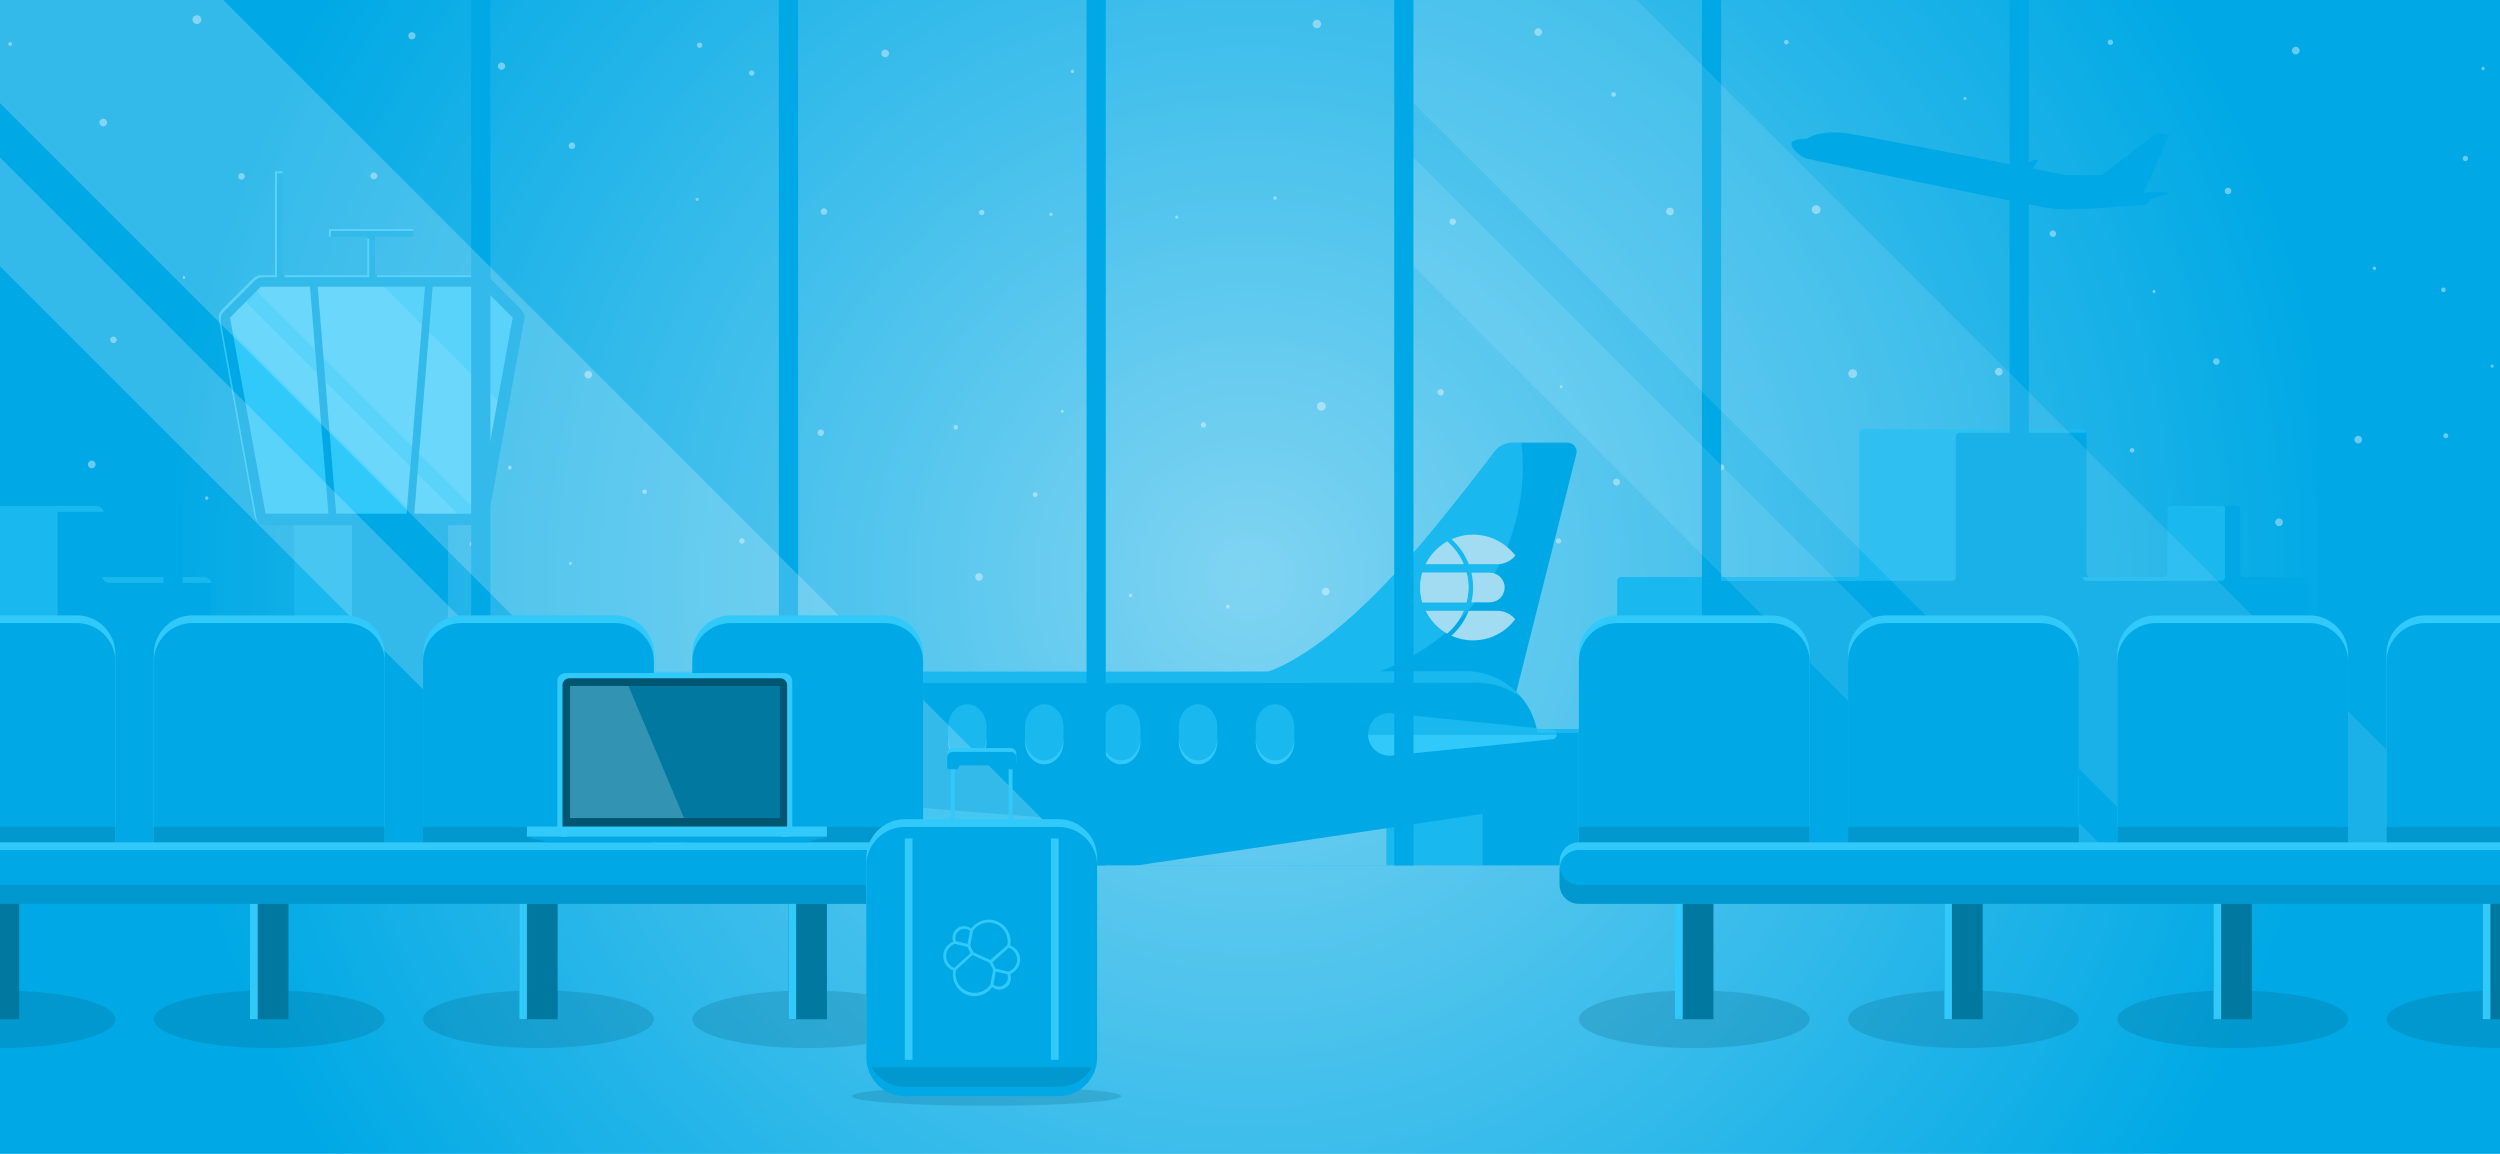
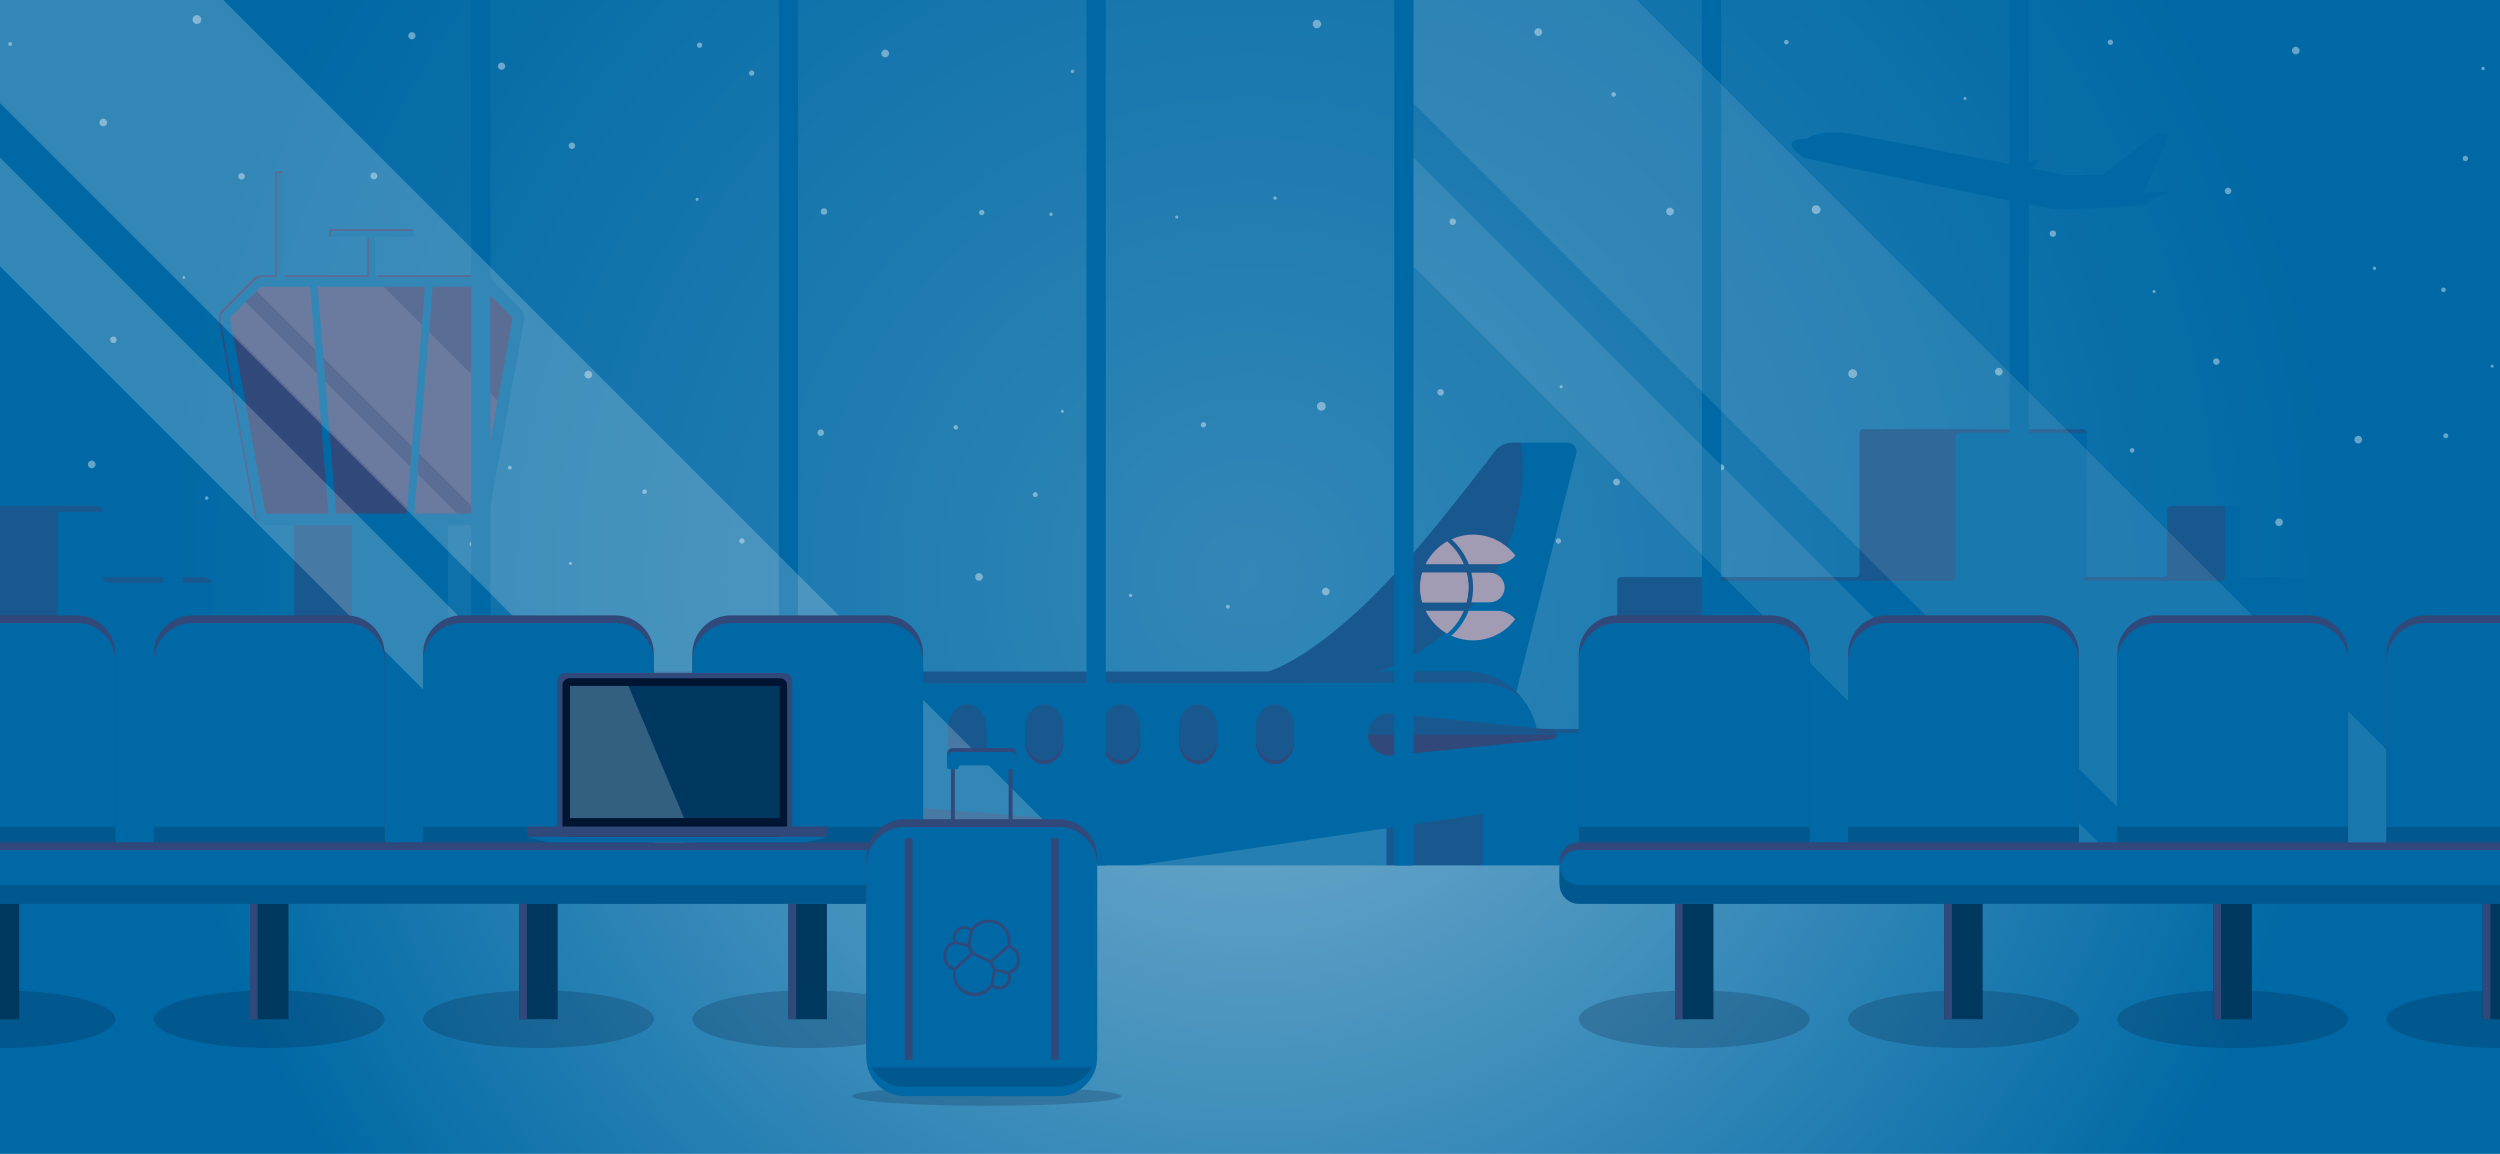
<svg xmlns="http://www.w3.org/2000/svg" xmlns:xlink="http://www.w3.org/1999/xlink" version="1.1" x="0px" y="0px" viewBox="0 0 1300 600" style="enable-background:new 0 0 1300 600;" xml:space="preserve">
  <style type="text/css">
- 	.st0{clip-path:url(#SVGID_2_);fill:#7DE2D1;}
- 	.st1{clip-path:url(#SVGID_4_);fill:#A5F9ED;}
- 	.st2{clip-path:url(#SVGID_6_);fill:#C0F049;}
- 	.st3{clip-path:url(#SVGID_8_);fill:#93C90E;}
- 	.st4{clip-path:url(#SVGID_10_);fill:#DEF7A0;}
- 	.st5{clip-path:url(#SVGID_12_);fill:#74A300;}
- 	.st6{clip-path:url(#SVGID_14_);fill:#00BFB3;}
- 	.st7{clip-path:url(#SVGID_16_);fill:#019B8F;}
- 	.st8{clip-path:url(#SVGID_18_);fill:#FFDE55;}
- 	.st9{clip-path:url(#SVGID_20_);fill:#FFEC9D;}
- 	.st10{clip-path:url(#SVGID_22_);fill:#31C8FA;}
- 	.st11{clip-path:url(#SVGID_24_);fill:#A1DCF3;}
- 	.st12{clip-path:url(#SVGID_26_);fill:#FED10A;}
- 	.st13{clip-path:url(#SVGID_28_);fill:#00A9E5;}
- 	.st14{clip-path:url(#SVGID_30_);fill:#F04E98;}
- 	.st15{clip-path:url(#SVGID_32_);fill:#F990C0;}
- 	.st16{clip-path:url(#SVGID_34_);fill:#FCCAE3;}
- 	.st17{clip-path:url(#SVGID_36_);fill:#0078A0;}
- 	.st18{clip-path:url(#SVGID_38_);fill:#DD0A73;}
- 	.st19{clip-path:url(#SVGID_40_);fill:#2D7200;}
- 	.st20{clip-path:url(#SVGID_42_);fill:#017169;}
- 	.st21{clip-path:url(#SVGID_44_);fill:#E5830E;}
- 	.st22{clip-path:url(#SVGID_46_);fill:#005571;}
- 	.st23{clip-path:url(#SVGID_48_);fill:#AF0058;}
- 	.st24{clip-path:url(#SVGID_50_);fill:#F9B110;}
- 	.st25{clip-path:url(#SVGID_52_);fill:#FED10A;}
+ 	.st0{clip-path:url(#SVGID_2_);fill:#7DA291;}
+ 	.st1{clip-path:url(#SVGID_4_);fill:#A5B9AD;}
+ 	.st2{clip-path:url(#SVGID_6_);fill:#C0B009;}
+ 	.st3{clip-path:url(#SVGID_8_);fill:#93890E;}
+ 	.st4{clip-path:url(#SVGID_10_);fill:#DEB760;}
+ 	.st5{clip-path:url(#SVGID_12_);fill:#746300;}
+ 	.st6{clip-path:url(#SVGID_14_);fill:#007F73;}
+ 	.st7{clip-path:url(#SVGID_16_);fill:#015B4F;}
+ 	.st8{clip-path:url(#SVGID_18_);fill:#FF9E15;}
+ 	.st9{clip-path:url(#SVGID_20_);fill:#FFAC5D;}
+ 	.st10{clip-path:url(#SVGID_22_);fill:#3188BA;}
+ 	.st11{clip-path:url(#SVGID_24_);fill:#A19CB3;}
+ 	.st12{clip-path:url(#SVGID_26_);fill:#FE910A;}
+ 	.st13{clip-path:url(#SVGID_28_);fill:#0069A5;}
+ 	.st14{clip-path:url(#SVGID_30_);fill:#F00E58;}
+ 	.st15{clip-path:url(#SVGID_32_);fill:#F95080;}
+ 	.st16{clip-path:url(#SVGID_34_);fill:#FC8AA3;}
+ 	.st17{clip-path:url(#SVGID_36_);fill:#003860;}
+ 	.st18{clip-path:url(#SVGID_38_);fill:#DD0A33;}
+ 	.st19{clip-path:url(#SVGID_40_);fill:#2D3200;}
+ 	.st20{clip-path:url(#SVGID_42_);fill:#013129;}
+ 	.st21{clip-path:url(#SVGID_44_);fill:#E5430E;}
+ 	.st22{clip-path:url(#SVGID_46_);fill:#001531;}
+ 	.st23{clip-path:url(#SVGID_48_);fill:#AF0018;}
+ 	.st24{clip-path:url(#SVGID_50_);fill:#F97100;}
+ 	.st25{clip-path:url(#SVGID_52_);fill:#FE910A;}
	.st26{fill:none;stroke:#FED10A;stroke-width:0.891;stroke-miterlimit:10;}
- 	.st27{clip-path:url(#SVGID_54_);fill:#FED10A;}
- 	.st28{clip-path:url(#SVGID_56_);fill:#FED10A;}
- 	.st29{clip-path:url(#SVGID_58_);fill:#FFE161;}
+ 	.st27{clip-path:url(#SVGID_54_);fill:#FE910A;}
+ 	.st28{clip-path:url(#SVGID_56_);fill:#FE910A;}
+ 	.st29{clip-path:url(#SVGID_58_);fill:#FFA121;}
	.st30{fill:none;stroke:#FFE161;stroke-width:0.891;stroke-miterlimit:10;}
- 	.st31{clip-path:url(#SVGID_60_);fill:#FFE161;}
- 	.st32{clip-path:url(#SVGID_62_);fill:#FFE161;}
- 	.st33{clip-path:url(#SVGID_64_);fill:#C0F049;}
+ 	.st31{clip-path:url(#SVGID_60_);fill:#FFA121;}
+ 	.st32{clip-path:url(#SVGID_62_);fill:#FFA121;}
+ 	.st33{clip-path:url(#SVGID_64_);fill:#C0B009;}
	.st34{fill:none;stroke:#C0F049;stroke-width:0.891;stroke-miterlimit:10;}
- 	.st35{clip-path:url(#SVGID_66_);fill:#C0F049;}
- 	.st36{clip-path:url(#SVGID_68_);fill:#C0F049;}
- 	.st37{clip-path:url(#SVGID_70_);fill:#93C90E;}
+ 	.st35{clip-path:url(#SVGID_66_);fill:#C0B009;}
+ 	.st36{clip-path:url(#SVGID_68_);fill:#C0F009;}
+ 	.st37{clip-path:url(#SVGID_70_);fill:#93890E;}
	.st38{fill:none;stroke:#93C90E;stroke-width:0.891;stroke-miterlimit:10;}
- 	.st39{clip-path:url(#SVGID_72_);fill:#93C90E;}
- 	.st40{clip-path:url(#SVGID_74_);fill:#93C90E;}
- 	.st41{clip-path:url(#SVGID_76_);fill:#31C8FA;}
+ 	.st39{clip-path:url(#SVGID_72_);fill:#93890E;}
+ 	.st40{clip-path:url(#SVGID_74_);fill:#93890E;}
+ 	.st41{clip-path:url(#SVGID_76_);fill:#3188BA;}
	.st42{fill:none;stroke:#31C8FA;stroke-width:0.891;stroke-miterlimit:10;}
- 	.st43{clip-path:url(#SVGID_78_);fill:#31C8FA;}
- 	.st44{clip-path:url(#SVGID_80_);fill:#EB0D72;}
+ 	.st43{clip-path:url(#SVGID_78_);fill:#3188BA;}
+ 	.st44{clip-path:url(#SVGID_80_);fill:#EB0D32;}
	.st45{fill:none;stroke:#EB0D72;stroke-width:0.891;stroke-miterlimit:10;}
- 	.st46{fill:#00A9E5;}
+ 	.st46{fill:#0069A5;}
	.st47{opacity:0.4;}
	.st48{fill:#FFFFFF;}
	.st49{opacity:0.5;clip-path:url(#SVGID_82_);fill:url(#SVGID_83_);}
	.st50{opacity:0.5;}
- 	.st51{fill:#31C8FA;}
- 	.st52{fill:#0078A0;}
- 	.st53{fill:#A1DCF3;}
+ 	.st51{fill:#31487A;}
+ 	.st52{fill:#003860;}
+ 	.st53{fill:#A19CB3;}
	.st54{opacity:0.5;clip-path:url(#SVGID_85_);fill:url(#SVGID_86_);}
	.st55{opacity:0.1;}
	.st56{clip-path:url(#SVGID_88_);}
- 	.st57{fill:none;stroke:#00A9E5;stroke-width:4;stroke-miterlimit:10;}
- 	.st58{opacity:0.2;fill:#005571;}
+ 	.st57{fill:none;stroke:#0069A5;stroke-width:4;stroke-miterlimit:10;}
+ 	.st58{opacity:0.2;fill:#001531;}
	.st59{opacity:0.2;}
	.st60{clip-path:url(#SVGID_90_);}
	.st61{clip-path:url(#SVGID_92_);}
- 	.st62{fill:#005571;}
+ 	.st62{fill:#001531;}
</style>
  <g id="LOGSTASH">
</g>
  <g id="ELASTICSEARCH">
    <rect x="-70" class="st46" width="1440" height="451.1" />
    <g class="st47">
      <circle class="st48" cx="1234.7" cy="139.5" r="0.9" />
      <circle class="st48" cx="1193.8" cy="26.3" r="2" />
      <circle class="st48" cx="1270.6" cy="150.7" r="1.2" />
      <ellipse class="st48" cx="1291.2" cy="35.6" rx="0.9" ry="0.9" />
      <circle class="st48" cx="1282" cy="82.4" r="1.4" />
      <circle class="st48" cx="1271.8" cy="226.6" r="1.3" />
      <circle class="st48" cx="1295.9" cy="190.4" r="0.8" />
      <ellipse transform="matrix(0.8528 -0.5222 0.5222 0.8528 118.6803 619.6357)" class="st48" cx="1158.6" cy="99.3" rx="1.7" ry="1.7" />
      <circle class="st48" cx="1097.4" cy="22" r="1.4" />
      <circle class="st48" cx="1120.1" cy="151.6" r="0.8" />
      <ellipse class="st48" cx="1152.5" cy="188" rx="1.7" ry="1.7" />
      <circle class="st48" cx="1226.3" cy="228.6" r="2" />
      <circle class="st48" cx="1021.8" cy="51.2" r="0.8" />
      <circle class="st48" cx="1108.7" cy="234.2" r="1.2" />
      <circle class="st48" cx="1185.1" cy="271.6" r="2" />
      <circle class="st48" cx="1067.5" cy="121.5" r="1.7" />
      <circle class="st48" cx="978.9" cy="281.5" r="1.2" />
      <ellipse class="st48" cx="963.4" cy="194.3" rx="2.3" ry="2.3" />
      <circle class="st48" cx="1039.4" cy="193.3" r="2" />
      <circle class="st48" cx="546.5" cy="111.4" r="0.9" />
      <circle class="st48" cx="460.3" cy="27.8" r="2" />
      <circle class="st48" cx="497" cy="222.2" r="1.2" />
      <ellipse class="st48" cx="557.7" cy="37.1" rx="0.9" ry="0.9" />
      <circle class="st48" cx="510.5" cy="110.5" r="1.4" />
      <circle class="st48" cx="538.3" cy="257.2" r="1.3" />
      <circle class="st48" cx="552.4" cy="213.9" r="0.8" />
      <ellipse transform="matrix(0.8528 -0.5222 0.5222 0.8528 5.6122 239.9605)" class="st48" cx="428.5" cy="110" rx="1.7" ry="1.7" />
      <ellipse transform="matrix(0.8528 -0.5222 0.5222 0.8528 37.6739 209.7173)" class="st48" cx="390.9" cy="38" rx="1.4" ry="1.4" />
      <circle class="st48" cx="363.8" cy="23.5" r="1.4" />
      <circle class="st48" cx="296.6" cy="293" r="0.8" />
      <ellipse class="st48" cx="426.8" cy="225" rx="1.7" ry="1.7" />
      <circle class="st48" cx="385.8" cy="281.3" r="1.4" />
      <circle class="st48" cx="509.1" cy="300" r="2" />
      <circle class="st48" cx="362.5" cy="103.7" r="0.8" />
      <circle class="st48" cx="335.2" cy="255.7" r="1.2" />
      <circle class="st48" cx="297.4" cy="75.8" r="1.7" />
      <circle class="st48" cx="265.1" cy="243.2" r="1" />
      <circle class="st48" cx="245.4" cy="282.9" r="1.2" />
      <circle class="st48" cx="260.8" cy="34.4" r="1.9" />
      <circle class="st48" cx="305.9" cy="194.8" r="2" />
      <circle class="st48" cx="107.5" cy="259" r="0.9" />
      <ellipse transform="matrix(0.8528 -0.5222 0.5222 0.8528 -19.1463 114.9687)" class="st48" cx="194.4" cy="91.5" rx="1.8" ry="1.8" />
      <circle class="st48" cx="95.5" cy="144.3" r="0.8" />
      <ellipse class="st48" cx="59" cy="176.7" rx="1.7" ry="1.7" />
      <circle class="st48" cx="47.7" cy="241.5" r="2" />
      <circle class="st48" cx="144.8" cy="120.2" r="0.8" />
      <circle class="st48" cx="125.6" cy="91.7" r="1.7" />
      <circle class="st48" cx="5.3" cy="22.9" r="1" />
      <circle class="st48" cx="102.4" cy="10.2" r="2.3" />
      <circle class="st48" cx="214.2" cy="18.6" r="1.9" />
      <circle class="st48" cx="53.7" cy="63.7" r="2" />
      <circle class="st48" cx="663" cy="103" r="0.9" />
      <ellipse class="st48" cx="687.1" cy="211.3" rx="2.3" ry="2.3" />
      <circle class="st48" cx="689.4" cy="307.6" r="2" />
      <ellipse class="st48" cx="587.9" cy="309.6" rx="0.9" ry="0.9" />
      <circle class="st48" cx="638.5" cy="315.5" r="1" />
      <circle class="st48" cx="625.8" cy="220.9" r="1.4" />
      <circle class="st48" cx="611.9" cy="112.9" r="0.8" />
      <ellipse transform="matrix(0.8528 -0.5222 0.5222 0.8528 3.7097 421.2441)" class="st48" cx="749.2" cy="204" rx="1.7" ry="1.7" />
      <ellipse transform="matrix(0.8528 -0.5222 0.5222 0.8528 -12.2523 439.5834)" class="st48" cx="773.7" cy="241.5" rx="1.4" ry="1.4" />
      <ellipse transform="matrix(0.8528 -0.5222 0.5222 0.8528 -7.1833 475.8444)" class="st48" cx="840.6" cy="250.7" rx="1.8" ry="1.8" />
      <circle class="st48" cx="810.4" cy="281.3" r="1.4" />
      <ellipse class="st48" cx="755.4" cy="115.3" rx="1.7" ry="1.7" />
      <circle class="st48" cx="684.8" cy="12.5" r="2.2" />
      <circle class="st48" cx="799.9" cy="16.7" r="2" />
      <circle class="st48" cx="811.8" cy="201.1" r="0.8" />
      <ellipse class="st48" cx="895" cy="243" rx="1.6" ry="1.6" />
      <circle class="st48" cx="839.1" cy="49.1" r="1.2" />
      <circle class="st48" cx="928.9" cy="21.9" r="1.2" />
      <ellipse class="st48" cx="944.4" cy="109" rx="2.3" ry="2.3" />
      <circle class="st48" cx="868.4" cy="110" r="2" />
    </g>
    <g>
      <defs>
        <rect id="SVGID_81_" x="-70" width="1440" height="451.1" />
      </defs>
      <clipPath id="SVGID_2_">
        <use xlink:href="#SVGID_81_" style="overflow:visible;" />
      </clipPath>
      <radialGradient id="SVGID_4_" cx="650" cy="300" r="565.649" gradientUnits="userSpaceOnUse">
        <stop offset="0" style="stop-color:#FFFFFF" />
        <stop offset="1" style="stop-color:#FFFFFF;stop-opacity:0" />
      </radialGradient>
-       <circle style="opacity:0.5;clip-path:url(#SVGID_2_);fill:url(#SVGID_4_);" cx="650" cy="300" r="565.6" />
+       <circle style="opacity:0.2;clip-path:url(#SVGID_2_);fill:url(#SVGID_4_);" cx="650" cy="300" r="565.6" />
    </g>
    <g>
      <path class="st46" d="M939.2,72.3c0,0,6.9-5.4,23-2.7S1074.1,91,1074.1,91h18.9l28.8-22.1l6.2,1.5l-16.1,36c0,0-34.3,4.1-47.3,1.7    c-13-2.4-96.5-19.2-125.3-25.7c-2.5-0.6-7.3-4.7-7.7-7c-0.1-0.6-0.1-1.3,0.4-1.7C934.5,71.8,939.2,72.3,939.2,72.3z" />
      <polygon class="st46" points="1127.9,100.7 1125.7,99.6 1105,100.6 1105,107.4 1116.4,106.4 1118.4,103.5   " />
      <polygon class="st46" points="1048.5,88.1 1057.6,83.1 1060,83.1 1054.3,92.1   " />
    </g>
    <path class="st46" d="M1200,300.1h-33c-1.1,0-2-0.9-2-2v-33c0-1.1-0.9-2-2-2h-34c-1.1,0-2,0.9-2,2v33c0,1.1-0.9,2-2,2h-38   c-1.1,0-2-0.9-2-2v-73c0-1.1-0.9-2-2-2H969c-1.1,0-2,0.9-2,2v73c0,1.1-0.9,2-2,2H843c-1.1,0-2,0.9-2,2v75c0,1.1-0.9,2-2,2H723   c-1.1,0-2,0.9-2,2v77c0,1.1,0.9,2,2,2h477V300.1z" />
    <g class="st50">
      <path class="st51" d="M1157,300.1c0,1.1-0.9,2-2,2h-70c-1.1,0-2-1-2-2h42c1.1,0,2-0.9,2-2v-33c0-1.1,0.9-2,2-2h28V300.1z" />
      <path class="st51" d="M773,381.1h116c1.1,0,2-0.9,2-2v-75c0-1.1,0.9-2,2-2h122c1.1,0,2-0.9,2-2v-73c0-1.1,0.9-2,2-2h66    c0-1.1-0.9-2-2-2H969c-1.1,0-2,0.9-2,2v73c0,1.1-0.9,2-2,2H843c-1.1,0-2,0.9-2,2v75c0,1.1-0.9,2-2,2H723c-1.1,0-2,0.9-2,2v77    c0,1.1,0.9,2,2,2h48v-77C771,382,771.9,381.1,773,381.1z" />
    </g>
    <g>
      <path class="st46" d="M657.6,349.8c0,0,29.9-6,81-66.5c16.9-20,32-39.8,38.6-48.5c2.2-2.9,5.7-4.6,9.3-4.6h28.7    c3,0,5.3,2.9,4.5,5.8l-31.2,123.7L657.6,349.8z" />
      <path class="st46" d="M799.9,386.8c0-20.9-17-37.8-37.9-37.8l-124.4,0.3H152.6c-38.6,0-104.9,31.3-104.9,69.9v0.1    c0,25.1,20.6,45.7,45.7,45.7h332.7c56.4,0,112.7-5.2,168.1-15.4l178.9-26.7C789.1,418.1,799.9,403.4,799.9,386.8L799.9,386.8z" />
      <path class="st52" d="M115.1,407.1c9.7,0,17.5-7.8,17.5-17.5c0-9.7-7.8-17.5-17.5-17.5H81c-14.9,10-26.9,22-31.4,35H115.1z" />
      <path class="st51" d="M414.6,441.1h-29.2c-9.3,0-17.5,7.8-17.5,17.5c0,9.7,8.2,17.5,17.5,17.5h29.2c9.3,0,17.5-7.8,17.5-17.5    C432.1,449,423.9,441.1,414.6,441.1z" />
      <g class="st50">
        <path class="st51" d="M791.2,230.1h-4.6c-3.7,0-7.1,1.7-9.3,4.6c-6.6,8.7-21.7,28.5-38.6,48.5c-51.1,60.6-81,66.5-81,66.5     l46.1,3.5c50.5-11.7,88.1-57,88.1-111C791.8,238.2,791.6,234.1,791.2,230.1z" />
        <path class="st51" d="M54,425.3v-0.1c0-38.6,66-70,104.6-70h485.1l124.4-0.2c8.9,0,17.2,3.1,23.6,8.3     c-6.9-8.7-17.6-14.3-29.6-14.3l-124.4,0.2H152.6c-38.6,0-104.6,31.5-104.6,70v0.1c0,14.1,6.5,26.7,16.6,35.1     C58,446.5,54,436.3,54,425.3z" />
        <path class="st51" d="M807.3,384.2l-84.2,8.5c-6.3,0.4-11.7-4.5-11.7-10.9v0c0-6.3,5.4-11.3,11.7-10.9l84.2,8.5     C810.2,379.8,810.2,384,807.3,384.2z" />
        <g>
          <path class="st51" d="M673,385.7v-7.8c0-6.2-4.4-11.7-10-11.7c-5.6,0-10,5.5-10,11.7v7.8c0,6.2,4.4,11.7,10,11.7      C668.6,397.4,673,392,673,385.7z" />
        </g>
        <g>
          <path class="st51" d="M633,385.7v-7.8c0-6.2-4.4-11.7-10-11.7c-5.6,0-10,5.5-10,11.7v7.8c0,6.2,4.4,11.7,10,11.7      C628.6,397.4,633,392,633,385.7z" />
        </g>
        <g>
          <path class="st51" d="M593,385.7v-7.8c0-6.2-4.4-11.7-10-11.7c-5.6,0-10,5.5-10,11.7v7.8c0,6.2,4.4,11.7,10,11.7      C588.6,397.4,593,392,593,385.7z" />
        </g>
        <g>
          <path class="st51" d="M553,385.7v-7.8c0-6.2-4.4-11.7-10-11.7c-5.6,0-10,5.5-10,11.7v7.8c0,6.2,4.4,11.7,10,11.7      C548.6,397.4,553,392,553,385.7z" />
        </g>
        <g>
          <path class="st51" d="M513,385.7v-7.8c0-6.2-4.4-11.7-10-11.7c-5.6,0-10,5.5-10,11.7v7.8c0,6.2,4.4,11.7,10,11.7      C508.6,397.4,513,392,513,385.7z" />
        </g>
        <g>
          <path class="st51" d="M473,385.7v-7.8c0-6.2-4.4-11.7-10-11.7c-5.6,0-10,5.5-10,11.7v7.8c0,6.2,4.4,11.7,10,11.7      C468.6,397.4,473,392,473,385.7z" />
        </g>
        <path class="st51" d="M539.9,434.9l-219.4,18.3c-8.3,1-23.1-9.7-23.1-23.3v0c0-13.6,14.8-24.1,23.1-23.3     c54.8,5.5,219.4,18.3,219.4,18.3C543.7,425.4,543.7,434.5,539.9,434.9z" />
      </g>
      <g>
        <path class="st51" d="M663,395.4c-5.6,0-10-5.5-10-11.7v2c0,6.2,4.4,11.7,10,11.7c5.6,0,10-5.5,10-11.7v-2     C673,390,668.6,395.4,663,395.4z" />
        <path class="st51" d="M623,395.4c-5.6,0-10-5.5-10-11.7v2c0,6.2,4.4,11.7,10,11.7c5.6,0,10-5.5,10-11.7v-2     C633,390,628.6,395.4,623,395.4z" />
        <path class="st51" d="M583,395.4c-5.6,0-10-5.5-10-11.7v2c0,6.2,4.4,11.7,10,11.7c5.6,0,10-5.5,10-11.7v-2     C593,390,588.6,395.4,583,395.4z" />
        <path class="st51" d="M543,395.4c-5.6,0-10-5.5-10-11.7v2c0,6.2,4.4,11.7,10,11.7c5.6,0,10-5.5,10-11.7v-2     C553,390,548.6,395.4,543,395.4z" />
        <path class="st51" d="M503,395.4c-5.6,0-10-5.5-10-11.7v2c0,6.2,4.4,11.7,10,11.7c5.6,0,10-5.5,10-11.7v-2     C513,390,508.6,395.4,503,395.4z" />
        <path class="st51" d="M463,395.4c-5.6,0-10-5.5-10-11.7v2c0,6.2,4.4,11.7,10,11.7c5.6,0,10-5.5,10-11.7v-2     C473,390,468.6,395.4,463,395.4z" />
      </g>
      <path class="st51" d="M723.1,392.9l84.2-8.5c1.4-0.1,2.2-1.3,2.2-2.3h-98.1C711.4,388.1,716.8,393.3,723.1,392.9z" />
      <path class="st51" d="M320.5,453.3l219.4-18.3c1.9-0.2,2.9-3,2.9-5H297.4C297.4,443.1,312.2,454.3,320.5,453.3z" />
      <g>
        <g>
          <path class="st53" d="M738.5,305.5c0,2.7,0.4,5.3,1.1,7.7h23c0.6-2.5,1-5.1,1-7.7s-0.3-5.3-1-7.7h-23      C738.9,300.2,738.5,302.8,738.5,305.5z" />
          <g>
            <path class="st53" d="M738.5,305.5c0,2.7,0.4,5.3,1.1,7.7h23c0.6-2.5,1-5.1,1-7.7s-0.3-5.3-1-7.7h-23       C738.9,300.2,738.5,302.8,738.5,305.5z" />
            <path class="st53" d="M774.7,297.8h-9.6c0.6,2.5,0.9,5.1,0.9,7.7c0,2.7-0.3,5.2-0.9,7.7h9.6c4.3,0,7.7-3.4,7.7-7.7v0       C782.4,301.2,778.9,297.8,774.7,297.8z" />
          </g>
          <g>
            <path class="st53" d="M741.3,317.6c2.5,5,6.4,9.2,11.2,11.9c3.8-3.2,6.8-7.3,8.7-11.9H741.3z" />
            <path class="st53" d="M778.5,317.6h-14.8c-1.9,5-5,9.5-9,13c3.4,1.5,7.2,2.4,11.2,2.4c9,0,17-4.3,22-11       C785.7,319.3,782.3,317.6,778.5,317.6z" />
          </g>
          <g>
            <path class="st53" d="M741.3,293.4h19.9c-1.9-4.6-4.9-8.7-8.7-11.9C747.7,284.3,743.7,288.4,741.3,293.4z" />
            <path class="st53" d="M766,278c-4,0-7.8,0.9-11.2,2.4c3.9,3.5,7,8,9,13h14.6c3.9,0,7.3-1.7,9.6-4.5       C782.9,282.3,775,278,766,278z" />
          </g>
        </g>
      </g>
    </g>
    <rect y="450" class="st46" width="1300" height="150" />
    <g>
      <defs>
        <rect id="SVGID_84_" y="450" width="1300" height="150" />
      </defs>
      <clipPath id="SVGID_6_">
        <use xlink:href="#SVGID_84_" style="overflow:visible;" />
      </clipPath>
      <radialGradient id="SVGID_8_" cx="650" cy="300" r="565.649" gradientUnits="userSpaceOnUse">
        <stop offset="0" style="stop-color:#FFFFFF" />
        <stop offset="1" style="stop-color:#FFFFFF;stop-opacity:0" />
      </radialGradient>
      <circle style="opacity:0.5;clip-path:url(#SVGID_6_);fill:url(#SVGID_8_);" cx="650" cy="300" r="565.6" />
    </g>
    <g>
      <path class="st46" d="M385,379.1H237c-2.2,0-4-1.8-4-4v-108c0-2.2-1.8-4-4-4h-72c-2.2,0-4,1.8-4,4v108c0,2.2-1.8,4-4,4h-35    c-2.2,0-4-1.8-4-4v-71c0-2.2-1.8-4-4-4H58c-2.2,0-4-1.8-4-4v-29c0-2.2-1.8-4-4-4H0v197h385c2.2,0,4-1.8,4-4v-73    C389,380.9,387.2,379.1,385,379.1z" />
      <g class="st50">
        <path class="st51" d="M114,382.1h65c2.2,0,4-1.8,4-4v-108c0-2.2,1.8-4,4-4h45.9c-0.4-1.7-2-3-3.9-3h-72c-2.2,0-4,1.8-4,4v108     c0,2.2-1.8,4-4,4h-38.9C110.6,380.9,112.1,382.1,114,382.1z" />
        <path class="st51" d="M236,382.1h152.9c-0.4-1.7-2-3-3.9-3H232.1C232.6,380.9,234.1,382.1,236,382.1z" />
        <path class="st51" d="M30,266.1h23.9c-0.4-1.7-2-3-3.9-3H0v197h30V266.1z" />
        <path class="st51" d="M57,303.1h52.9c-0.4-1.7-2-3-3.9-3H53.1C53.6,301.9,55.1,303.1,57,303.1z" />
      </g>
      <path class="st46" d="M271,160.9l-16-16c-1.1-1.1-2.7-1.8-4.2-1.8H195v-20h20v-4h-19.8h-4H171v4h20v20h-44v-54h-4v54h-7.3    c-1.6,0-3.1,0.6-4.2,1.8l-16,16c-1.4,1.4-2,3.4-1.7,5.3l18.5,102c0.5,2.9,3,4.9,5.9,4.9h110c2.9,0,5.4-2.1,5.9-4.9l18.5-102    C273,164.3,272.4,162.3,271,160.9z" />
      <g>
        <path class="st51" d="M196,144.1h55.7c1.6,0,3.1,0.6,4.2,1.8l-1-1c-1.1-1.1-2.7-1.8-4.2-1.8H196V144.1z" />
        <polygon class="st51" points="148,144.1 192,144.1 192,124.1 191,124.1 191,143.1 148,143.1    " />
-         <polygon class="st51" points="172,120.1 192.2,120.1 196.2,120.1 215,120.1 215,119.1 195.2,119.1 191.2,119.1 171,119.1      171,123.1 172,123.1    " />
+         <polygon class="st51" points="172,120.1 192.2,120.1 196.2,120.1 215,120.1 215,119.1 195.2,119.1 191.2,119.1 171,119.1     171,123.1 172,123.1    " />
        <path class="st51" d="M133.3,269.2l-18.5-102c-0.4-1.9,0.3-3.9,1.7-5.3l16-16c1.1-1.1,2.7-1.8,4.2-1.8h7.3v-54h3v-1h-4v54h-7.3     c-1.6,0-3.1,0.6-4.2,1.8l-16,16c-1.4,1.4-2,3.4-1.7,5.3l18.5,102c0.3,1.5,1.1,2.8,2.2,3.6C133.9,271.1,133.5,270.2,133.3,269.2z" />
      </g>
      <polygon class="st51" points="138.1,267.1 119.6,165.2 135.6,149.1 250.6,149.1 266.6,165.2 248.1,267.1   " />
      <g class="st55">
        <defs>
          <polygon id="SVGID_87_" class="st55" points="138.1,267.1 119.6,165.2 135.6,149.1 250.6,149.1 266.6,165.2 248.1,267.1     " />
        </defs>
        <clipPath id="SVGID_10_">
          <use xlink:href="#SVGID_87_" style="overflow:visible;" />
        </clipPath>
        <g style="clip-path:url(#SVGID_10_);">
          <rect x="47.9" y="168.1" transform="matrix(0.7071 0.7071 -0.7071 0.7071 197.0218 -91.1556)" class="st48" width="321.2" height="48.3" />
          <rect x="19.4" y="212.7" transform="matrix(0.7071 0.7071 -0.7071 0.7071 208.8206 -62.6708)" class="st48" width="321.2" height="16.1" />
        </g>
      </g>
      <g>
        <line class="st57" x1="213.1" y1="270.9" x2="223.1" y2="147.8" />
        <line class="st57" x1="173.1" y1="270.9" x2="163.1" y2="147.8" />
      </g>
    </g>
    <g>
      <rect x="85" class="st46" width="10" height="450" />
      <rect x="245" class="st46" width="10" height="450" />
      <rect x="405" class="st46" width="10" height="450" />
      <rect x="565" class="st46" width="10" height="450" />
      <rect x="725" class="st46" width="10" height="450" />
      <rect x="885" class="st46" width="10" height="450" />
      <rect x="1045" class="st46" width="10" height="450" />
      <rect x="1205" class="st46" width="10" height="450" />
    </g>
    <ellipse class="st58" cx="420" cy="530" rx="60" ry="15" />
    <ellipse class="st58" cx="280" cy="530" rx="60" ry="15" />
    <ellipse class="st58" cx="140" cy="530" rx="60" ry="15" />
    <ellipse class="st58" cx="1301" cy="530" rx="60" ry="15" />
    <ellipse class="st58" cx="1161" cy="530" rx="60" ry="15" />
    <ellipse class="st58" cx="1021" cy="530" rx="60" ry="15" />
    <ellipse class="st58" cx="881" cy="530" rx="60" ry="15" />
    <ellipse class="st58" cx="0" cy="530" rx="60" ry="15" />
    <g class="st59">
      <defs>
        <rect id="SVGID_89_" class="st59" width="673" height="450" />
      </defs>
      <clipPath id="SVGID_12_">
        <use xlink:href="#SVGID_89_" style="overflow:visible;" />
      </clipPath>
      <g style="clip-path:url(#SVGID_12_);">
        <rect x="-146.6" y="160.9" transform="matrix(0.7071 0.7071 -0.7071 0.7071 230.0644 -113.569)" class="st48" width="797.4" height="120" />
        <rect x="-217.3" y="271.6" transform="matrix(0.7071 0.7071 -0.7071 0.7071 259.3537 -42.8583)" class="st48" width="797.4" height="40" />
      </g>
    </g>
    <g class="st55">
      <defs>
        <rect id="SVGID_91_" x="735" class="st55" width="673" height="450" />
      </defs>
      <clipPath id="SVGID_14_">
        <use xlink:href="#SVGID_91_" style="overflow:visible;" />
      </clipPath>
      <g style="clip-path:url(#SVGID_14_);">
        <rect x="588.4" y="160.9" transform="matrix(0.7071 0.7071 -0.7071 0.7071 445.3409 -633.2925)" class="st48" width="797.4" height="120" />
        <rect x="517.7" y="271.6" transform="matrix(0.7071 0.7071 -0.7071 0.7071 474.6302 -562.5818)" class="st48" width="797.4" height="40" />
      </g>
    </g>
    <g>
      <path class="st51" d="M60,440H-60V340c0-11,9-20,20-20h80c11,0,20,9,20,20V440z" />
      <path class="st46" d="M60,444H-60V344c0-11,9-20,20-20h80c11,0,20,9,20,20V444z" />
      <path class="st51" d="M200,440H80V340c0-11,9-20,20-20h80c11,0,20,9,20,20V440z" />
      <path class="st51" d="M340,440H220V340c0-11,9-20,20-20h80c11,0,20,9,20,20V440z" />
      <path class="st51" d="M480,440H360V340c0-11,9-20,20-20h80c11,0,20,9,20,20V440z" />
      <path class="st46" d="M200,444H80V344c0-11,9-20,20-20h80c11,0,20,9,20,20V444z" />
      <path class="st46" d="M340,444H220V344c0-11,9-20,20-20h80c11,0,20,9,20,20V444z" />
      <path class="st46" d="M480,444H360V344c0-11,9-20,20-20h80c11,0,20,9,20,20V444z" />
      <rect x="-60" y="430" class="st58" width="120" height="10" />
      <rect x="80" y="430" class="st58" width="120" height="10" />
      <rect x="220" y="430" class="st58" width="120" height="10" />
      <rect x="360" y="430" class="st58" width="120" height="10" />
      <path class="st51" d="M480,468H-60c-5.5,0-10-4.5-10-10v-10c0-5.5,4.5-10,10-10h540c5.5,0,10,4.5,10,10v10    C490,463.5,485.5,468,480,468z" />
      <path class="st46" d="M480,470H-60c-5.5,0-10-4.5-10-10v-8c0-5.5,4.5-10,10-10h540c5.5,0,10,4.5,10,10v8    C490,465.5,485.5,470,480,470z" />
      <path class="st58" d="M480,460.1H-60c-5.2,0-9.4-4-9.9-9.1c0,0.3-0.1,0.6-0.1,0.9v8c0,5.5,4.5,10.1,10,10.1h540    c5.5,0,10-4.6,10-10.1v-8c0-0.3,0-0.6-0.1-0.9C489.4,456.1,485.2,460.1,480,460.1z" />
      <rect x="-10" y="470" class="st52" width="20" height="60" />
      <rect x="130" y="470" class="st52" width="20" height="60" />
      <rect x="270" y="470" class="st52" width="20" height="60" />
      <rect x="410" y="470" class="st52" width="20" height="60" />
      <rect x="410" y="470" class="st51" width="4" height="60" />
      <rect x="270" y="470" class="st51" width="4" height="60" />
      <rect x="130" y="470" class="st51" width="4" height="60" />
    </g>
    <g>
      <path class="st51" d="M941,440H821V340c0-11,9-20,20-20h80c11,0,20,9,20,20V440z" />
      <path class="st46" d="M941,444H821V344c0-11,9-20,20-20h80c11,0,20,9,20,20V444z" />
      <path class="st51" d="M1081,440H961V340c0-11,9-20,20-20h80c11,0,20,9,20,20V440z" />
      <path class="st51" d="M1221,440h-120V340c0-11,9-20,20-20h80c11,0,20,9,20,20V440z" />
      <path class="st51" d="M1361,440h-120V340c0-11,9-20,20-20h80c11,0,20,9,20,20V440z" />
      <path class="st46" d="M1081,444H961V344c0-11,9-20,20-20h80c11,0,20,9,20,20V444z" />
      <path class="st46" d="M1221,444h-120V344c0-11,9-20,20-20h80c11,0,20,9,20,20V444z" />
      <path class="st46" d="M1361,444h-120V344c0-11,9-20,20-20h80c11,0,20,9,20,20V444z" />
      <rect x="821" y="430" class="st58" width="120" height="10" />
      <rect x="961" y="430" class="st58" width="120" height="10" />
      <rect x="1101" y="430" class="st58" width="120" height="10" />
      <rect x="1241" y="430" class="st58" width="120" height="10" />
      <path class="st51" d="M1361,468H821c-5.5,0-10-4.5-10-10v-10c0-5.5,4.5-10,10-10h540c5.5,0,10,4.5,10,10v10    C1371,463.5,1366.5,468,1361,468z" />
      <path class="st46" d="M1361,470H821c-5.5,0-10-4.5-10-10v-8c0-5.5,4.5-10,10-10h540c5.5,0,10,4.5,10,10v8    C1371,465.5,1366.5,470,1361,470z" />
      <path class="st58" d="M1361,460.1H821c-5.2,0-9.4-4-9.9-9.1c0,0.3-0.1,0.6-0.1,0.9v8c0,5.5,4.5,10.1,10,10.1h540    c5.5,0,10-4.6,10-10.1v-8c0-0.3,0-0.6-0.1-0.9C1370.4,456.1,1366.2,460.1,1361,460.1z" />
      <rect x="871" y="470" class="st52" width="20" height="60" />
      <rect x="1011" y="470" class="st52" width="20" height="60" />
      <rect x="1151" y="470" class="st52" width="20" height="60" />
      <rect x="1291" y="470" class="st52" width="20" height="60" />
      <rect x="1291" y="470" class="st51" width="4" height="60" />
      <rect x="1151" y="470" class="st51" width="4" height="60" />
      <rect x="1011" y="470" class="st51" width="4" height="60" />
      <rect x="871" y="470" class="st51" width="4" height="60" />
    </g>
    <g>
      <g>
        <path class="st51" d="M407.7,435.7H294.1c-2.4,0-4.3-1.9-4.3-4.3v-77.1c0-2.4,1.9-4.3,4.3-4.3h113.6c2.4,0,4.3,1.9,4.3,4.3v77.1     C412,433.8,410.1,435.7,407.7,435.7L407.7,435.7z" />
      </g>
      <path class="st62" d="M409.3,431.4c0,2-1.6,3.6-3.6,3.6H296.1c-2,0-3.6-1.6-3.6-3.6v-75.1c0-2,1.6-3.6,3.6-3.6h109.6    c2,0,3.6,1.6,3.6,3.6V431.4z" />
      <rect x="296.4" y="356.7" class="st52" width="109.1" height="68.7" />
      <g class="st59">
        <polygon class="st48" points="355.7,425.4 296.4,425.4 296.4,356.7 326.8,356.7    " />
      </g>
      <rect x="274" y="429.8" class="st51" width="156" height="5.3" />
      <polygon class="st46" points="430,435.2 274,435.2 284.7,438 419.3,438   " />
    </g>
    <ellipse class="st58" cx="513" cy="570" rx="70" ry="5" />
    <g>
      <rect x="494.5" y="397.9" class="st51" width="2" height="120" />
      <rect x="524.5" y="397.9" class="st51" width="2" height="120" />
      <path class="st51" d="M495.4,389c-1.6,0-2.9,1.3-2.9,2.9l0,0v4.2v0.9c0,0.6,0.4,1,1,1h4c0.6,0,1-0.4,1-1l0,0c0-0.6,0.4-1,1-1h22    c0.6,0,1,0.4,1,1l0,0c0,0.6,0.4,1,1,1h4c0.6,0,1-0.4,1-1v-0.9v-4.2l0,0c0-1.6-1.3-2.9-2.9-2.9H495.4z" />
      <path class="st46" d="M495.4,391c-1.6,0-2.9,1.3-2.9,2.9l0,0v4.2v0.9c0,0.6,0.4,1,1,1h4c0.6,0,1-0.4,1-1l0,0c0-0.6,0.4-1,1-1h22    c0.6,0,1,0.4,1,1l0,0c0,0.6,0.4,1,1,1h4c0.6,0,1-0.4,1-1v-0.9v-4.2l0,0c0-1.6-1.3-2.9-2.9-2.9H495.4z" />
      <path class="st51" d="M550.5,566h-80c-11,0-20-9-20-20V446c0-11,9-20,20-20h80c11,0,20,9,20,20v100C570.5,557,561.5,566,550.5,566    z" />
      <path class="st46" d="M550.5,570h-80c-11,0-20-9-20-20V450c0-11,9-20,20-20h80c11,0,20,9,20,20v100C570.5,561,561.5,570,550.5,570    z" />
      <rect x="470.5" y="436" class="st51" width="4" height="115.1" />
      <rect x="546.5" y="436" class="st51" width="4" height="115.1" />
      <path class="st58" d="M453.2,555.1c3.5,6,9.9,10,17.3,10h80c7.4,0,13.8-4,17.3-10H453.2z" />
      <path class="st51" d="M530.5,499c0-3.4-2.1-6.3-5.2-7.4c0.1-0.7,0.2-1.4,0.2-2.1c0-6.2-5.1-11.3-11.3-11.3c-3.6,0-7,1.7-9.2,4.7    c-1-0.8-2.3-1.3-3.7-1.3c-3.3,0-6,2.7-6,6c0,0.7,0.1,1.4,0.4,2.1c-3.1,1.1-5.2,4.1-5.2,7.5c0,3.4,2.1,6.3,5.2,7.4    c-0.1,0.7-0.2,1.4-0.2,2.1c0,6.2,5.1,11.3,11.3,11.3c3.6,0,7-1.8,9.2-4.7c1.1,0.8,2.3,1.3,3.7,1.3c3.3,0,6-2.7,6-6    c0-0.7-0.1-1.4-0.4-2.1C528.3,505.3,530.5,502.3,530.5,499z M506,484c1.8-2.7,4.9-4.3,8.1-4.3c5.4,0,9.9,4.4,9.9,9.9    c0,0.7-0.1,1.3-0.2,1.9l-8.8,7.7l-8.8-4l-1.7-3.6L506,484z M501.5,483c1,0,2.1,0.3,2.9,1l-1.3,6.8l-6-1.4    c-0.2-0.5-0.3-1.1-0.3-1.6C496.8,485.1,498.9,483,501.5,483z M492,497.1c0-2.8,1.9-5.4,4.5-6.3l6.6,1.6l1.5,3.3l-8.4,7.6    C493.7,502.3,492,499.8,492,497.1z M515,512c-1.8,2.7-4.9,4.3-8.2,4.3c-5.5,0-9.9-4.4-9.9-9.9c0-0.7,0.1-1.3,0.2-2l8.6-7.8l8.8,4    l1.9,3.7L515,512z M519.4,513c-1,0-2-0.3-2.9-1l1.3-6.8l6,1.4c0.2,0.5,0.3,1.1,0.3,1.6C524.2,510.9,522,513,519.4,513z     M524.4,505.2l-6.6-1.5l-1.8-3.3l8.6-7.6c2.6,1,4.3,3.4,4.3,6.2C528.9,501.8,527.1,504.3,524.4,505.2z" />
    </g>
  </g>
  <g id="BEATS">
</g>
  <g id="Layer_3">
</g>
</svg>
